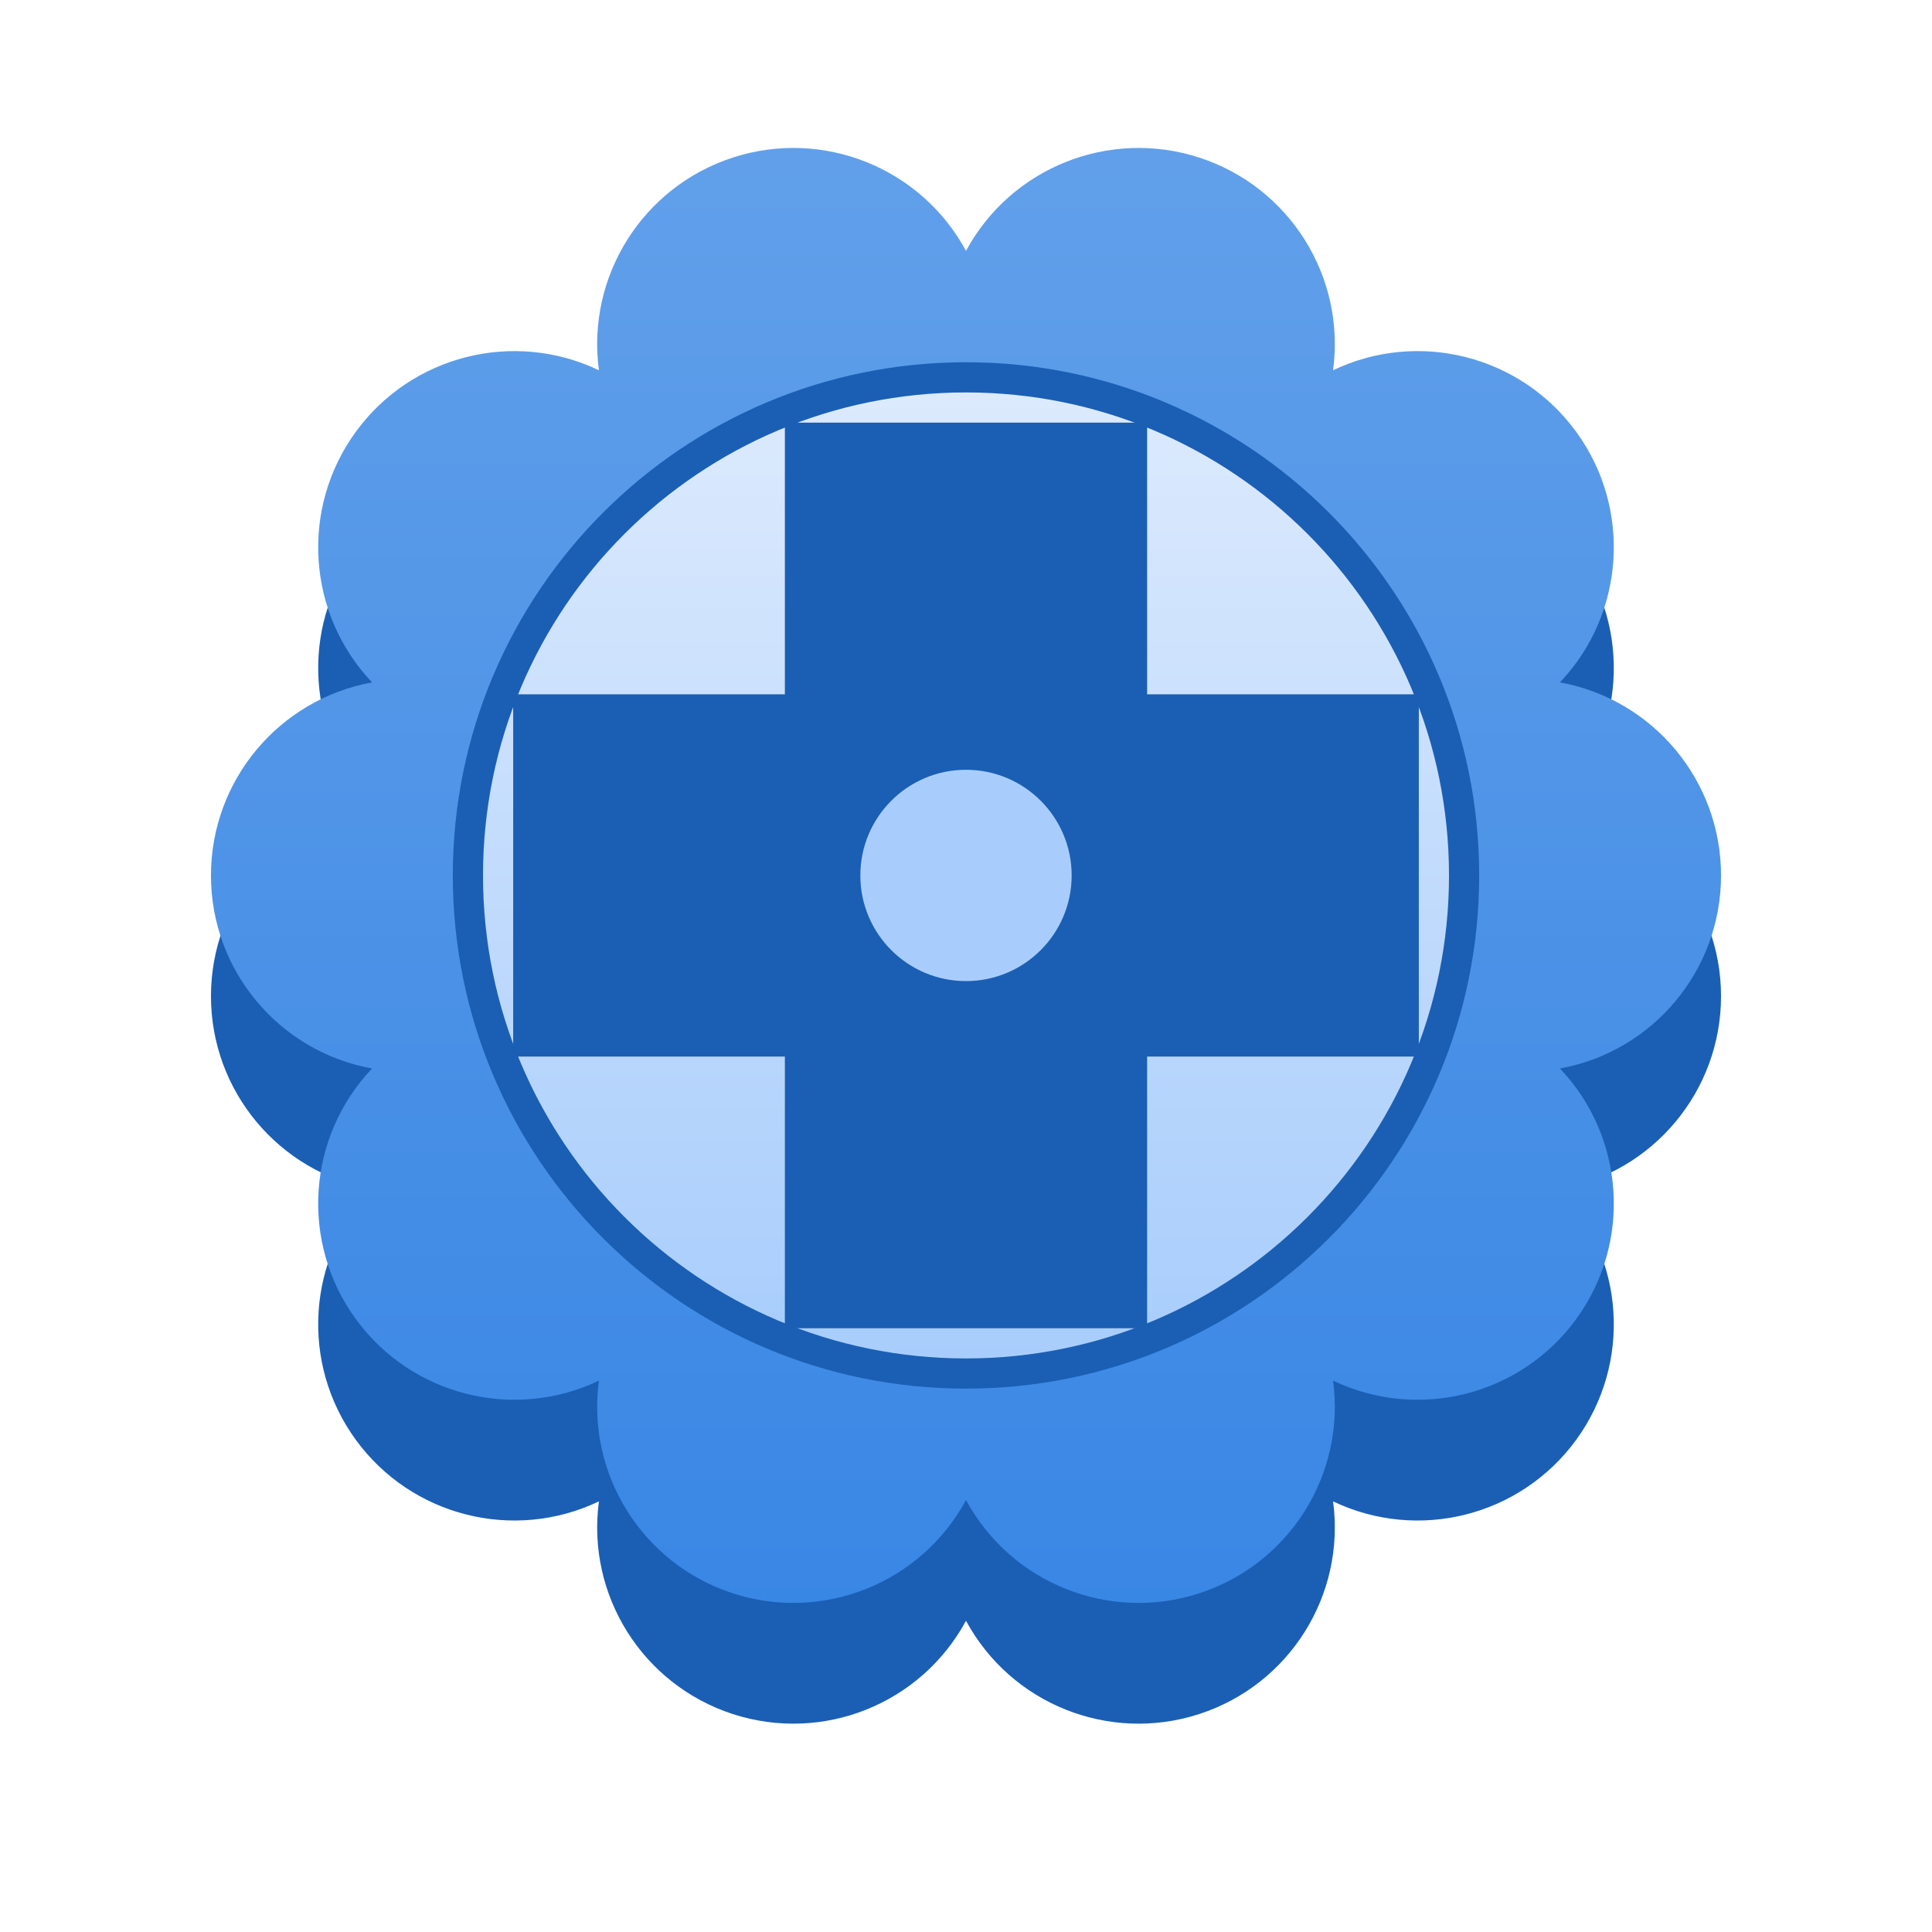
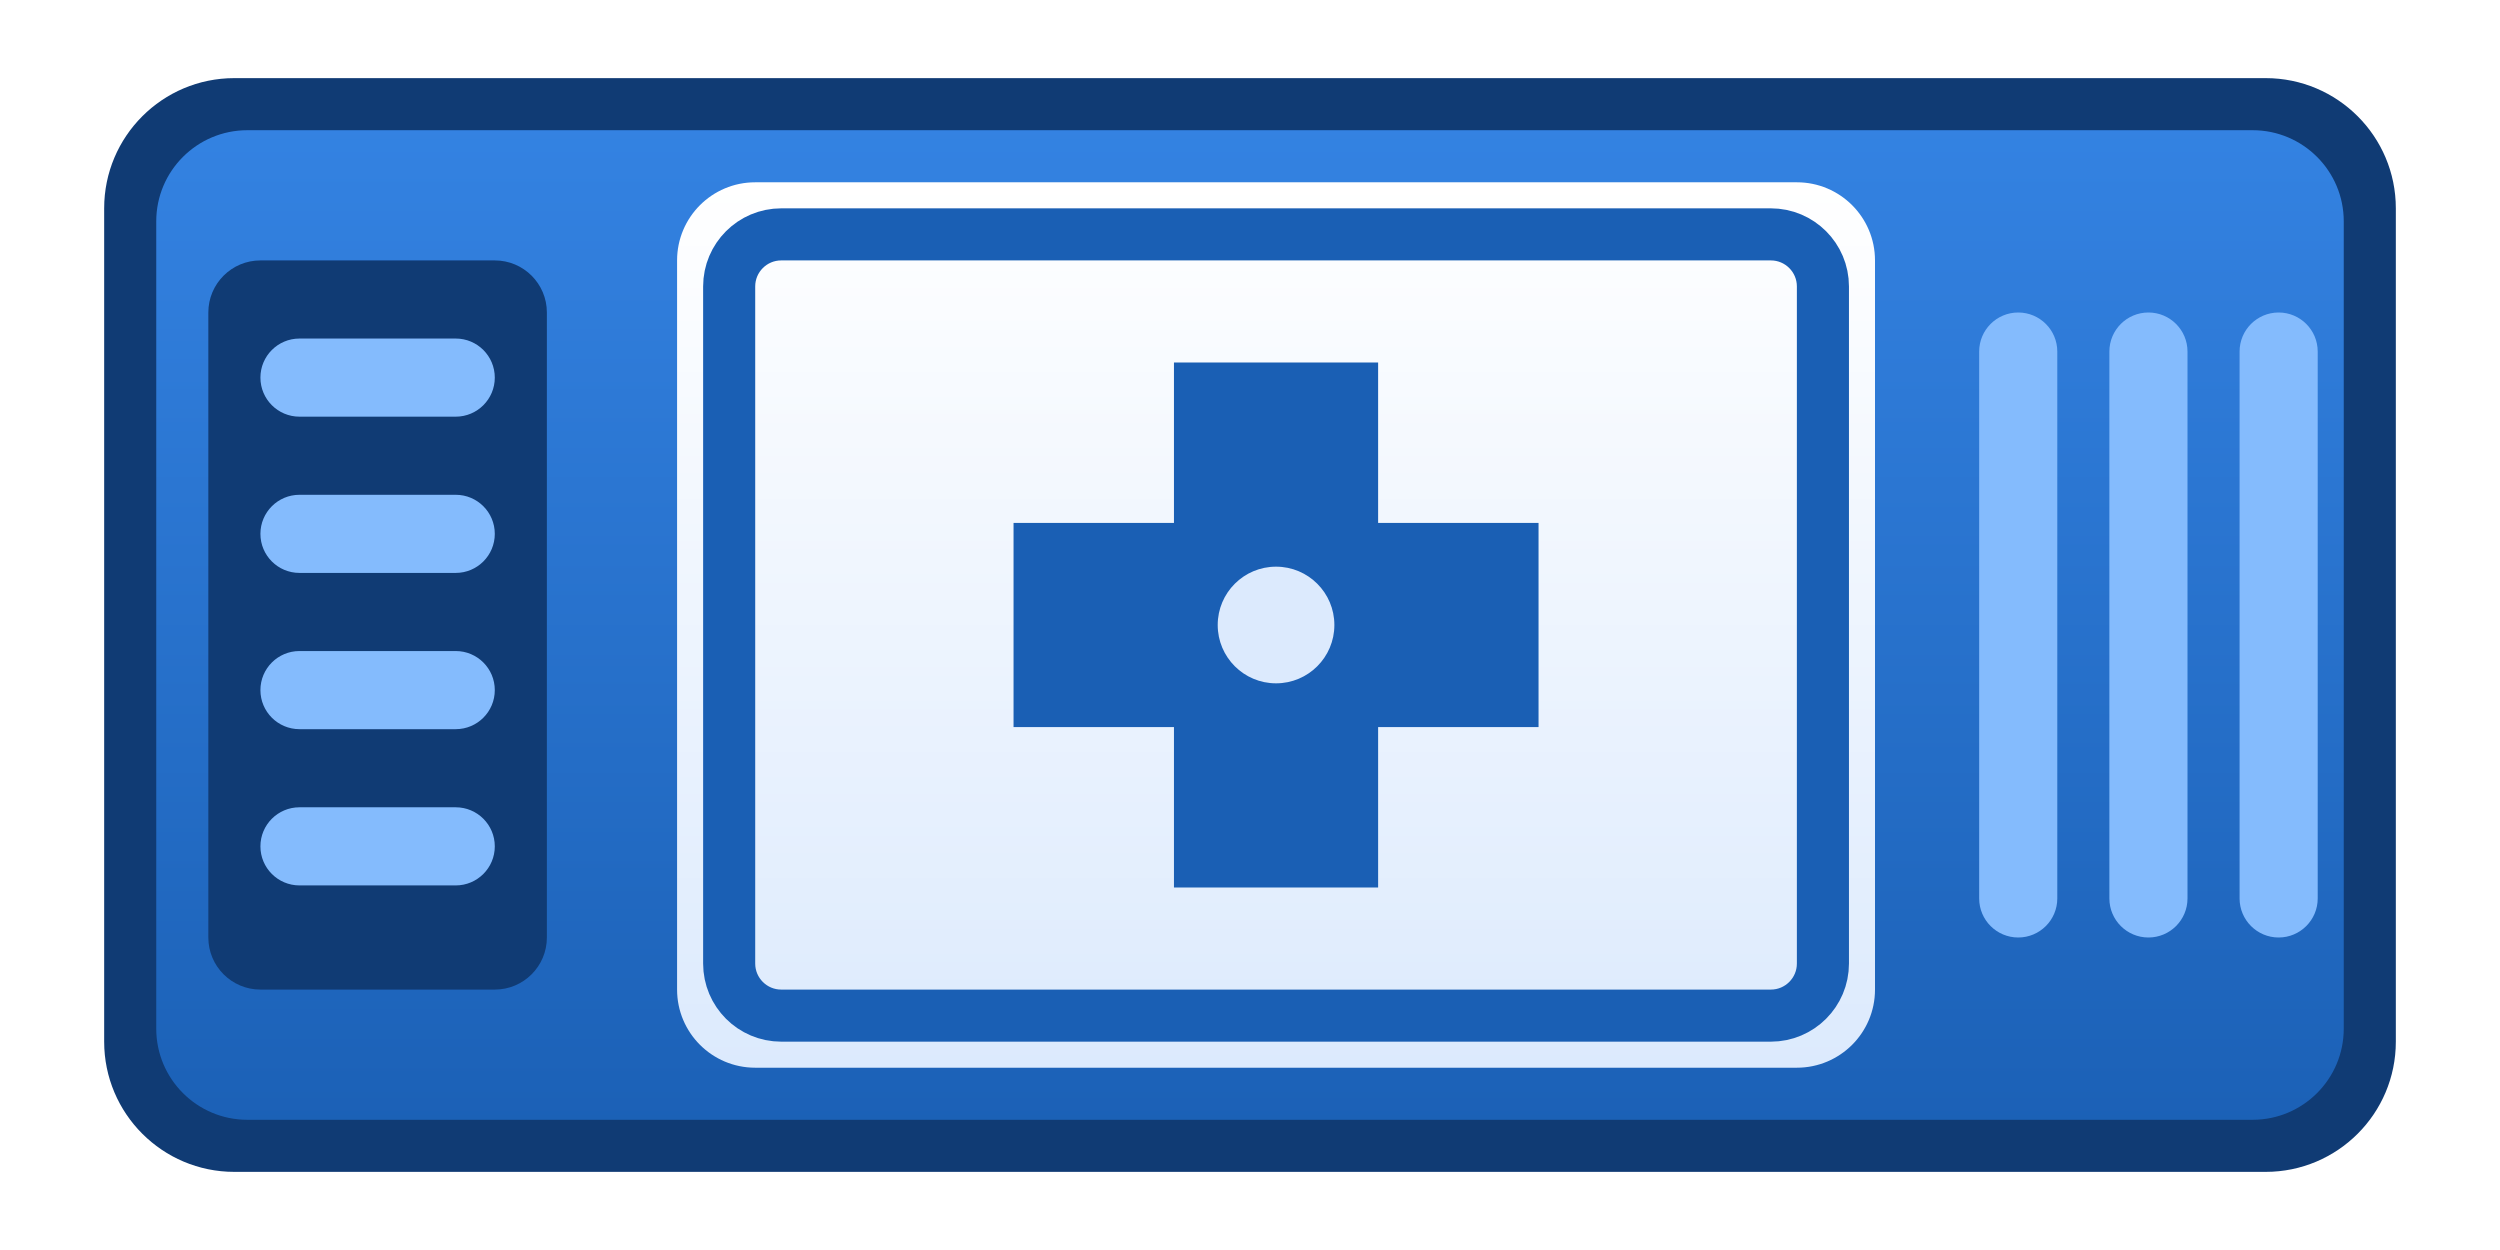
- <svg xmlns="http://www.w3.org/2000/svg" width="128" height="128" viewBox="0 0 128 128" version="1.1">
+ <svg xmlns="http://www.w3.org/2000/svg" width="192" height="96" viewBox="0 0 192 96" version="1.1">
  <defs>
-     <linearGradient id="rim" x1="0" y1="8" x2="0" y2="116" gradientUnits="userSpaceOnUse">
-       <stop offset="0" stop-color="#62a0ea" />
-       <stop offset="1" stop-color="#3584e4" />
+     <linearGradient id="body" x1="0" y1="6" x2="0" y2="90" gradientUnits="userSpaceOnUse">
+       <stop offset="0" stop-color="#3584e4" />
+       <stop offset="1" stop-color="#1a5fb4" />
    </linearGradient>
-     <linearGradient id="field" x1="0" y1="26" x2="0" y2="90" gradientUnits="userSpaceOnUse">
-       <stop offset="0" stop-color="#dceafd" />
-       <stop offset="1" stop-color="#a8cdfc" />
+     <linearGradient id="field" x1="0" y1="14" x2="0" y2="82" gradientUnits="userSpaceOnUse">
+       <stop offset="0" stop-color="#ffffff" />
+       <stop offset="1" stop-color="#dceafd" />
    </linearGradient>
+     <clipPath id="label">
+       <rect x="52" y="14" width="92" height="68" rx="6" />
+     </clipPath>
  </defs>
-   <path id="seal-profile" d="M103.35 53.21 A13 13 0 0 1 103.35 78.79 A13 13 0 0 1 88.32 99.47 A13 13 0 0 1 64.00 107.38 A13 13 0 0 1 39.68 99.47 A13 13 0 0 1 24.65 78.79 A13 13 0 0 1 24.65 53.21 A13 13 0 0 1 39.68 32.53 A13 13 0 0 1 64.00 24.62 A13 13 0 0 1 88.32 32.53 A13 13 0 0 1 103.35 53.21 Z" fill="#1a5fb4" />
-   <path id="seal" d="M103.35 45.21 A13 13 0 0 1 103.35 70.79 A13 13 0 0 1 88.32 91.47 A13 13 0 0 1 64.00 99.38 A13 13 0 0 1 39.68 91.47 A13 13 0 0 1 24.65 70.79 A13 13 0 0 1 24.65 45.21 A13 13 0 0 1 39.68 24.53 A13 13 0 0 1 64.00 16.62 A13 13 0 0 1 88.32 24.53 A13 13 0 0 1 103.35 45.21 Z" fill="url(#rim)" />
-   <circle id="field-bezel" cx="64" cy="58" r="34" fill="#1a5fb4" />
-   <circle id="field" cx="64" cy="58" r="32" fill="url(#field)" />
-   <g id="motif" transform="translate(0,-2)">
-     <path id="dpad" d="M52 30 H76 V48 H94 V72 H76 V90 H52 V72 H34 V48 H52 Z" fill="#1a5fb4" />
-     <circle id="dpad-hub" cx="64" cy="60" r="7" fill="#a8cdfc" />
+   <path id="shell-edge" d="M18 6 H174 A10 10 0 0 1 184 16 V80 A10 10 0 0 1 174 90 H18 A10 10 0 0 1 8 80 V16 A10 10 0 0 1 18 6 Z" fill="#103b74" />
+   <path id="shell" d="M19 10 H173 A7 7 0 0 1 180 17 V79 A7 7 0 0 1 173 86 H19 A7 7 0 0 1 12 79 V17 A7 7 0 0 1 19 10 Z" fill="url(#body)" />
+   <rect id="connector" x="16" y="20" width="26" height="56" rx="4" fill="#103b74" />
+   <rect id="pin-1" x="20" y="26" width="18" height="6" rx="3" fill="#84bbfd" />
+   <rect id="pin-2" x="20" y="38" width="18" height="6" rx="3" fill="#84bbfd" />
+   <rect id="pin-3" x="20" y="50" width="18" height="6" rx="3" fill="#84bbfd" />
+   <rect id="pin-4" x="20" y="62" width="18" height="6" rx="3" fill="#84bbfd" />
+   <rect id="ridge-1" x="152" y="24" width="6" height="48" rx="3" fill="#84bbfd" />
+   <rect id="ridge-2" x="162" y="24" width="6" height="48" rx="3" fill="#84bbfd" />
+   <rect id="ridge-3" x="172" y="24" width="6" height="48" rx="3" fill="#84bbfd" />
+   <rect id="label" x="52" y="14" width="92" height="68" rx="6" fill="url(#field)" />
+   <rect id="label-frame" x="56" y="18" width="84" height="60" rx="4" fill="none" stroke="#1a5fb4" stroke-width="4" />
+   <g id="motif" transform="translate(98,48) scale(1.12)">
+     <path d="M-7 -18 H7 V-7 H18 V7 H7 V18 H-7 V7 H-18 V-7 H-7 Z" fill="#1a5fb4" />
+     <circle cx="0" cy="0" r="4" fill="#dceafd" />
  </g>
</svg>
